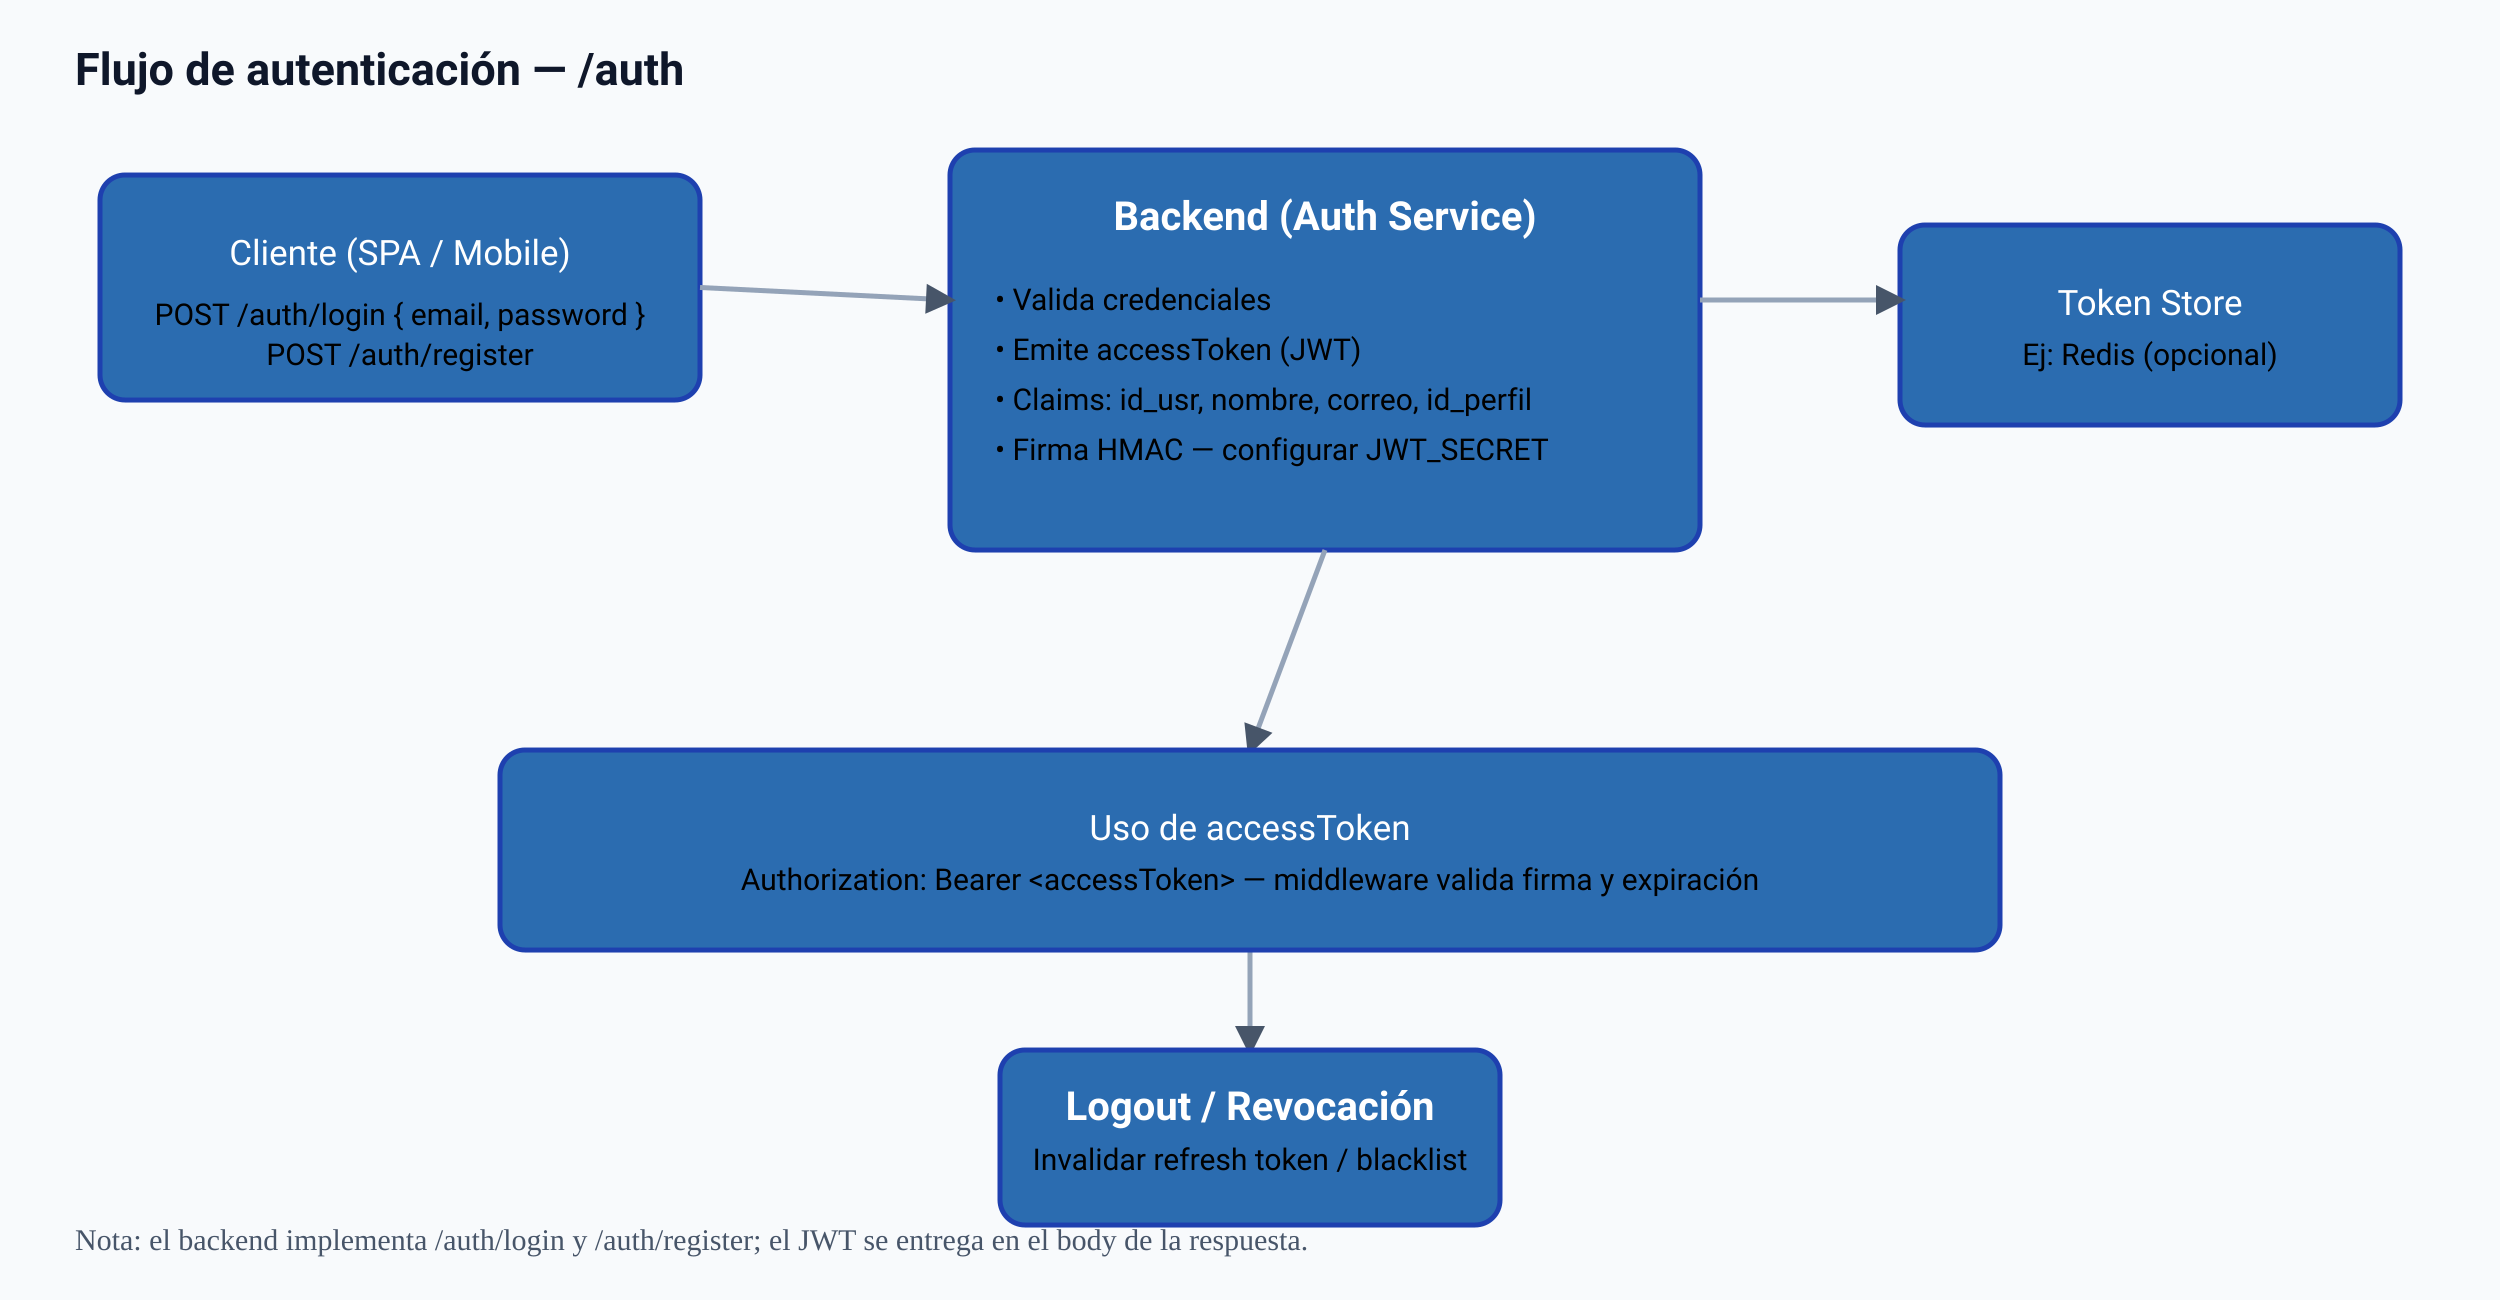
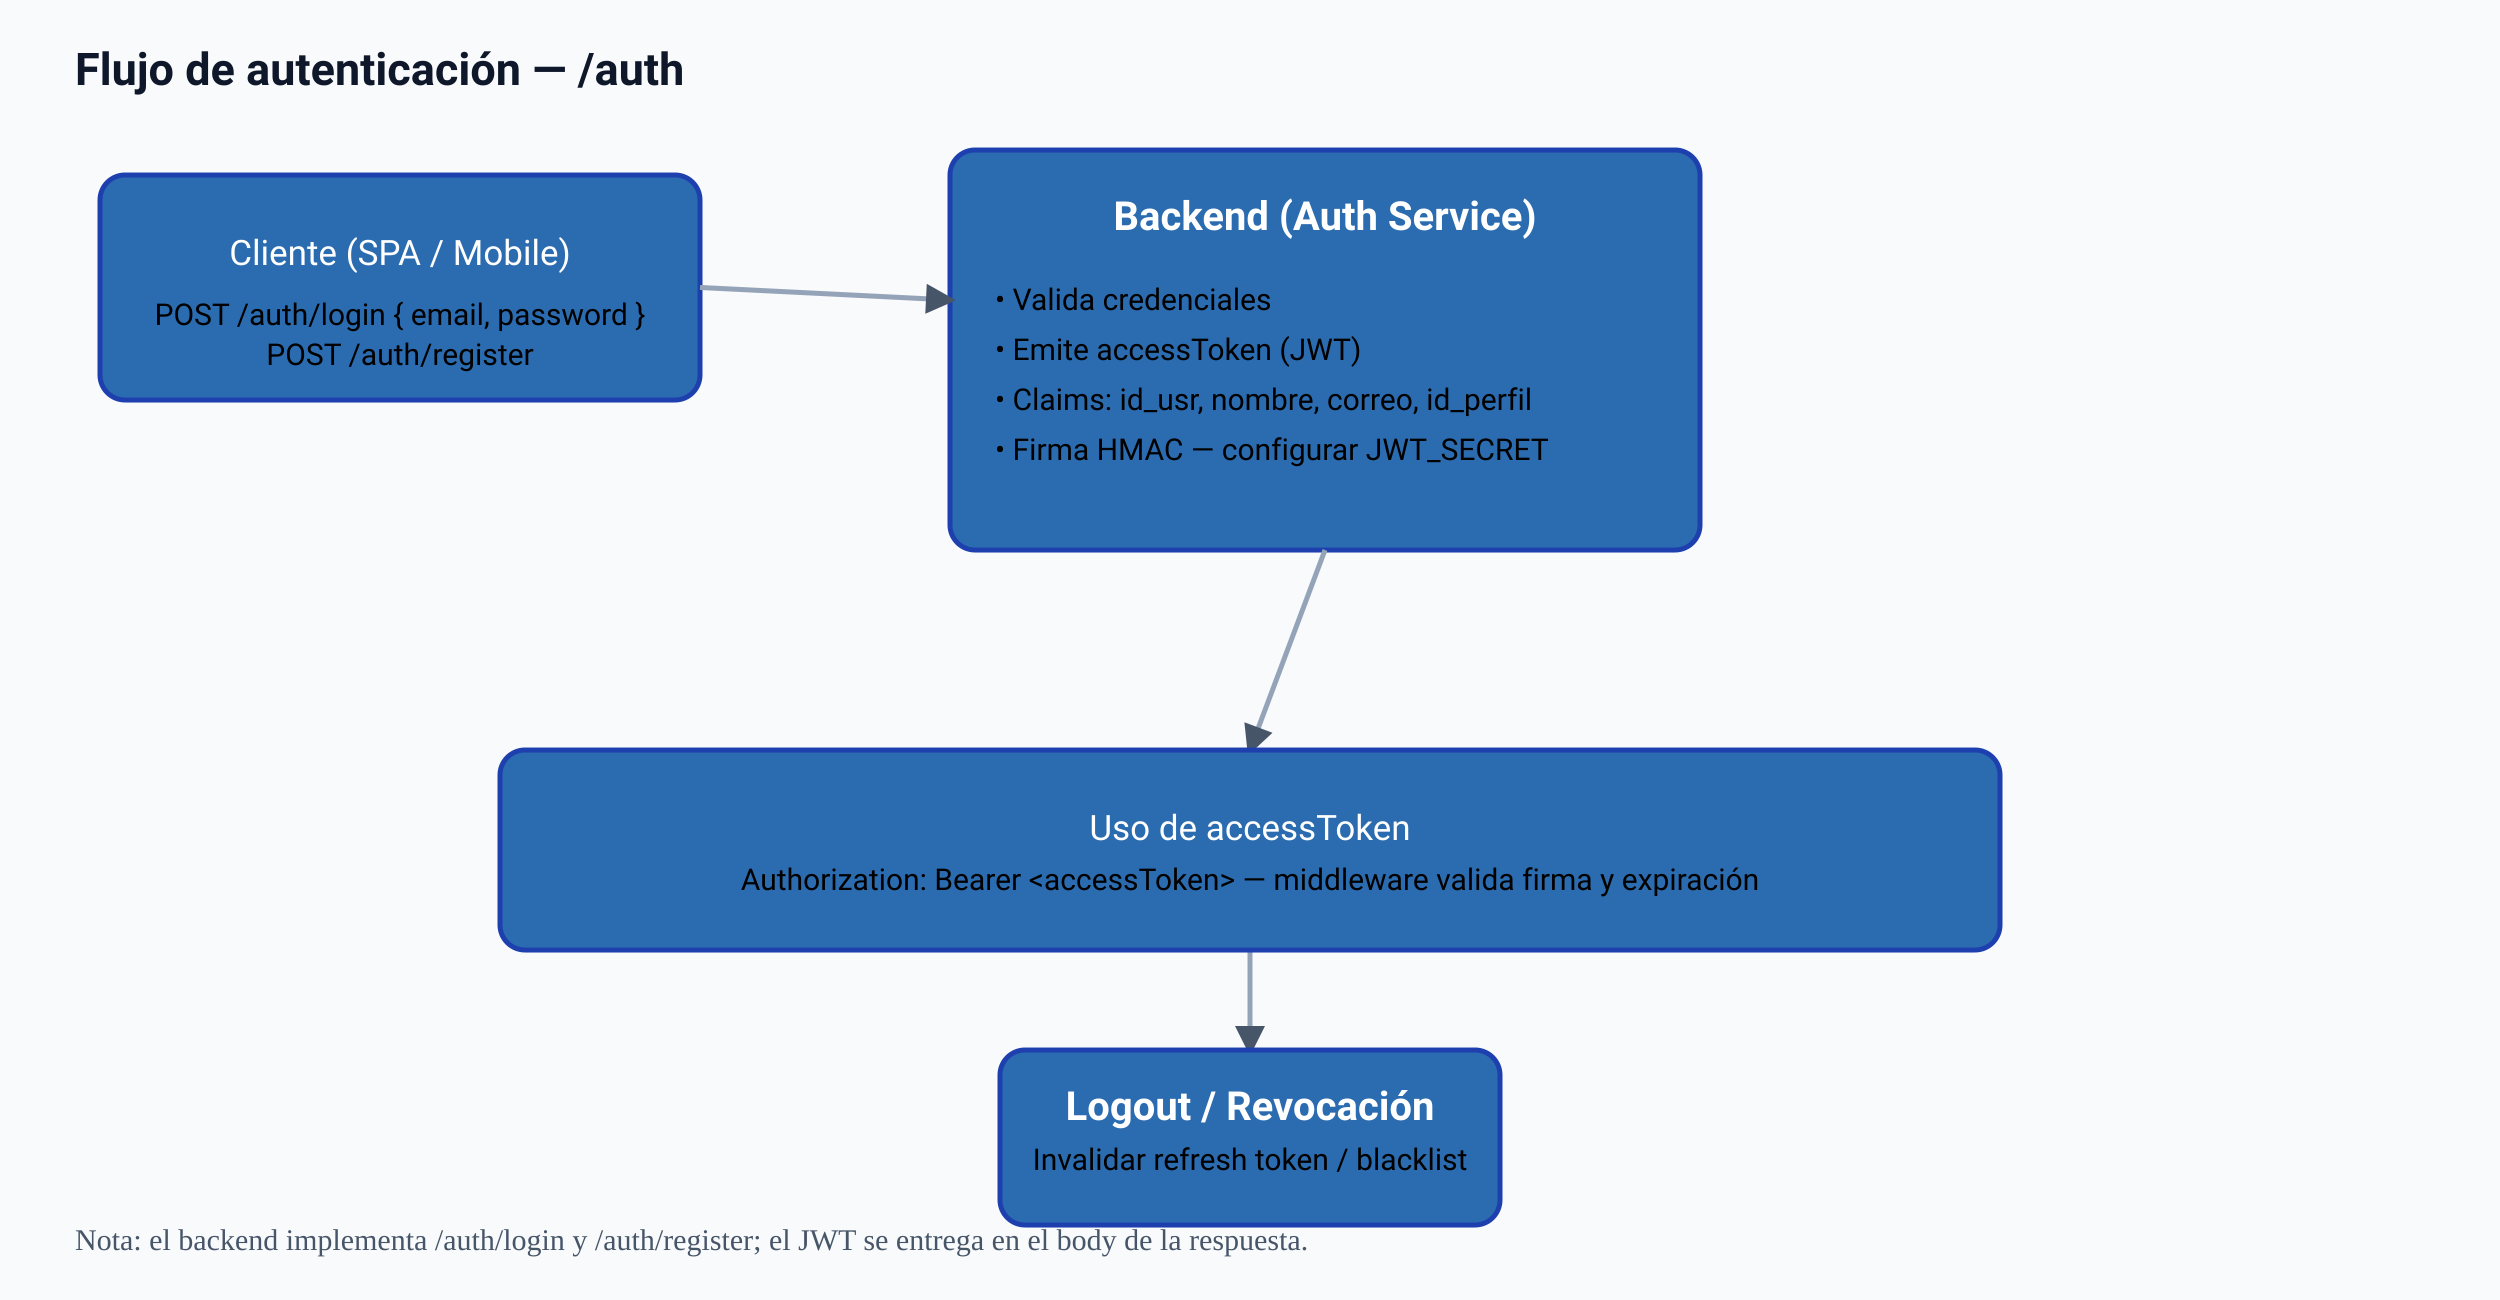
<svg xmlns="http://www.w3.org/2000/svg" width="1000" height="520" viewBox="0 0 1000 520">
  <style>
    .title { font: bold 18px 'Segoe UI', Roboto, Arial, sans-serif; fill:#0f172a }
    .label { font: 14px 'Segoe UI', Roboto, Arial, sans-serif; fill:#fff }
    .box { rx:10; ry:10; fill:#0f172a; stroke:#0b6b88; stroke-width:2 }
    .box-soft { rx:10; ry:10; fill:#2b6cb0; stroke:#1e40af; stroke-width:2 }
    .center { fill:#ffffff; font: 16px 'Segoe UI', Roboto, Arial, sans-serif; font-weight:700 }
    .line { stroke:#94a3b8; stroke-width:2 }
    .muted { font:12px 'Segoe UI', Roboto, Arial, sans-serif; fill:#000000 }
  </style>
  <defs>
    <marker id="arrow" viewBox="0 0 10 10" refX="8" refY="5" markerWidth="6" markerHeight="6" orient="auto">
      <path d="M 0 0 L 10 5 L 0 10 z" fill="#475569" />
    </marker>
  </defs>
  <rect width="100%" height="100%" fill="#f8fafc" />
  <text x="30" y="34" class="title">Flujo de autenticación — /auth</text>
  <g transform="translate(40,70)">
    <rect class="box-soft" x="0" y="0" width="240" height="90" />
    <text x="120" y="36" text-anchor="middle" class="label">Cliente (SPA / Mobile)</text>
    <text x="120" y="60" text-anchor="middle" class="muted">POST /auth/login { email, password }</text>
    <text x="120" y="76" text-anchor="middle" class="muted">POST /auth/register</text>
  </g>
  <g transform="translate(380,60)">
    <rect class="box-soft" x="0" y="0" width="300" height="160" />
    <text x="150" y="32" text-anchor="middle" class="center">Backend (Auth Service)</text>
    <text x="18" y="64" class="muted">• Valida credenciales</text>
    <text x="18" y="84" class="muted">• Emite accessToken (JWT)</text>
    <text x="18" y="104" class="muted">• Claims: id_usr, nombre, correo, id_perfil</text>
    <text x="18" y="124" class="muted">• Firma HMAC — configurar JWT_SECRET</text>
  </g>
-   <g transform="translate(760,90)">
-     <rect class="box-soft" x="0" y="0" width="200" height="80" />
-     <text x="100" y="36" text-anchor="middle" class="label">Token Store</text>
-     <text x="100" y="56" text-anchor="middle" class="muted">Ej: Redis (opcional)</text>
-   </g>
  <line x1="280" y1="115" x2="380" y2="120" class="line" marker-end="url(#arrow)" />
-   <line x1="680" y1="120" x2="760" y2="120" class="line" marker-end="url(#arrow)" />
  <line x1="530" y1="220" x2="500" y2="300" class="line" marker-end="url(#arrow)" />
  <line x1="500" y1="380" x2="500" y2="420" class="line" marker-end="url(#arrow)" />
  <g transform="translate(200,300)">
    <rect class="box-soft" x="0" y="0" width="600" height="80" />
    <text x="300" y="36" text-anchor="middle" class="label">Uso de accessToken</text>
    <text x="300" y="56" text-anchor="middle" class="muted">Authorization: Bearer &lt;accessToken&gt; — middleware valida firma y expiración</text>
  </g>
  <g transform="translate(400,420)">
    <rect class="box-soft" x="0" y="0" width="200" height="70" />
    <text x="100" y="28" text-anchor="middle" class="center">Logout / Revocación</text>
    <text x="100" y="48" text-anchor="middle" class="muted">Invalidar refresh token / blacklist</text>
  </g>
  <text x="30" y="500" font-size="12" fill="#475569">Nota: el backend implementa /auth/login y /auth/register; el JWT se entrega en el body de la respuesta.</text>
</svg>
